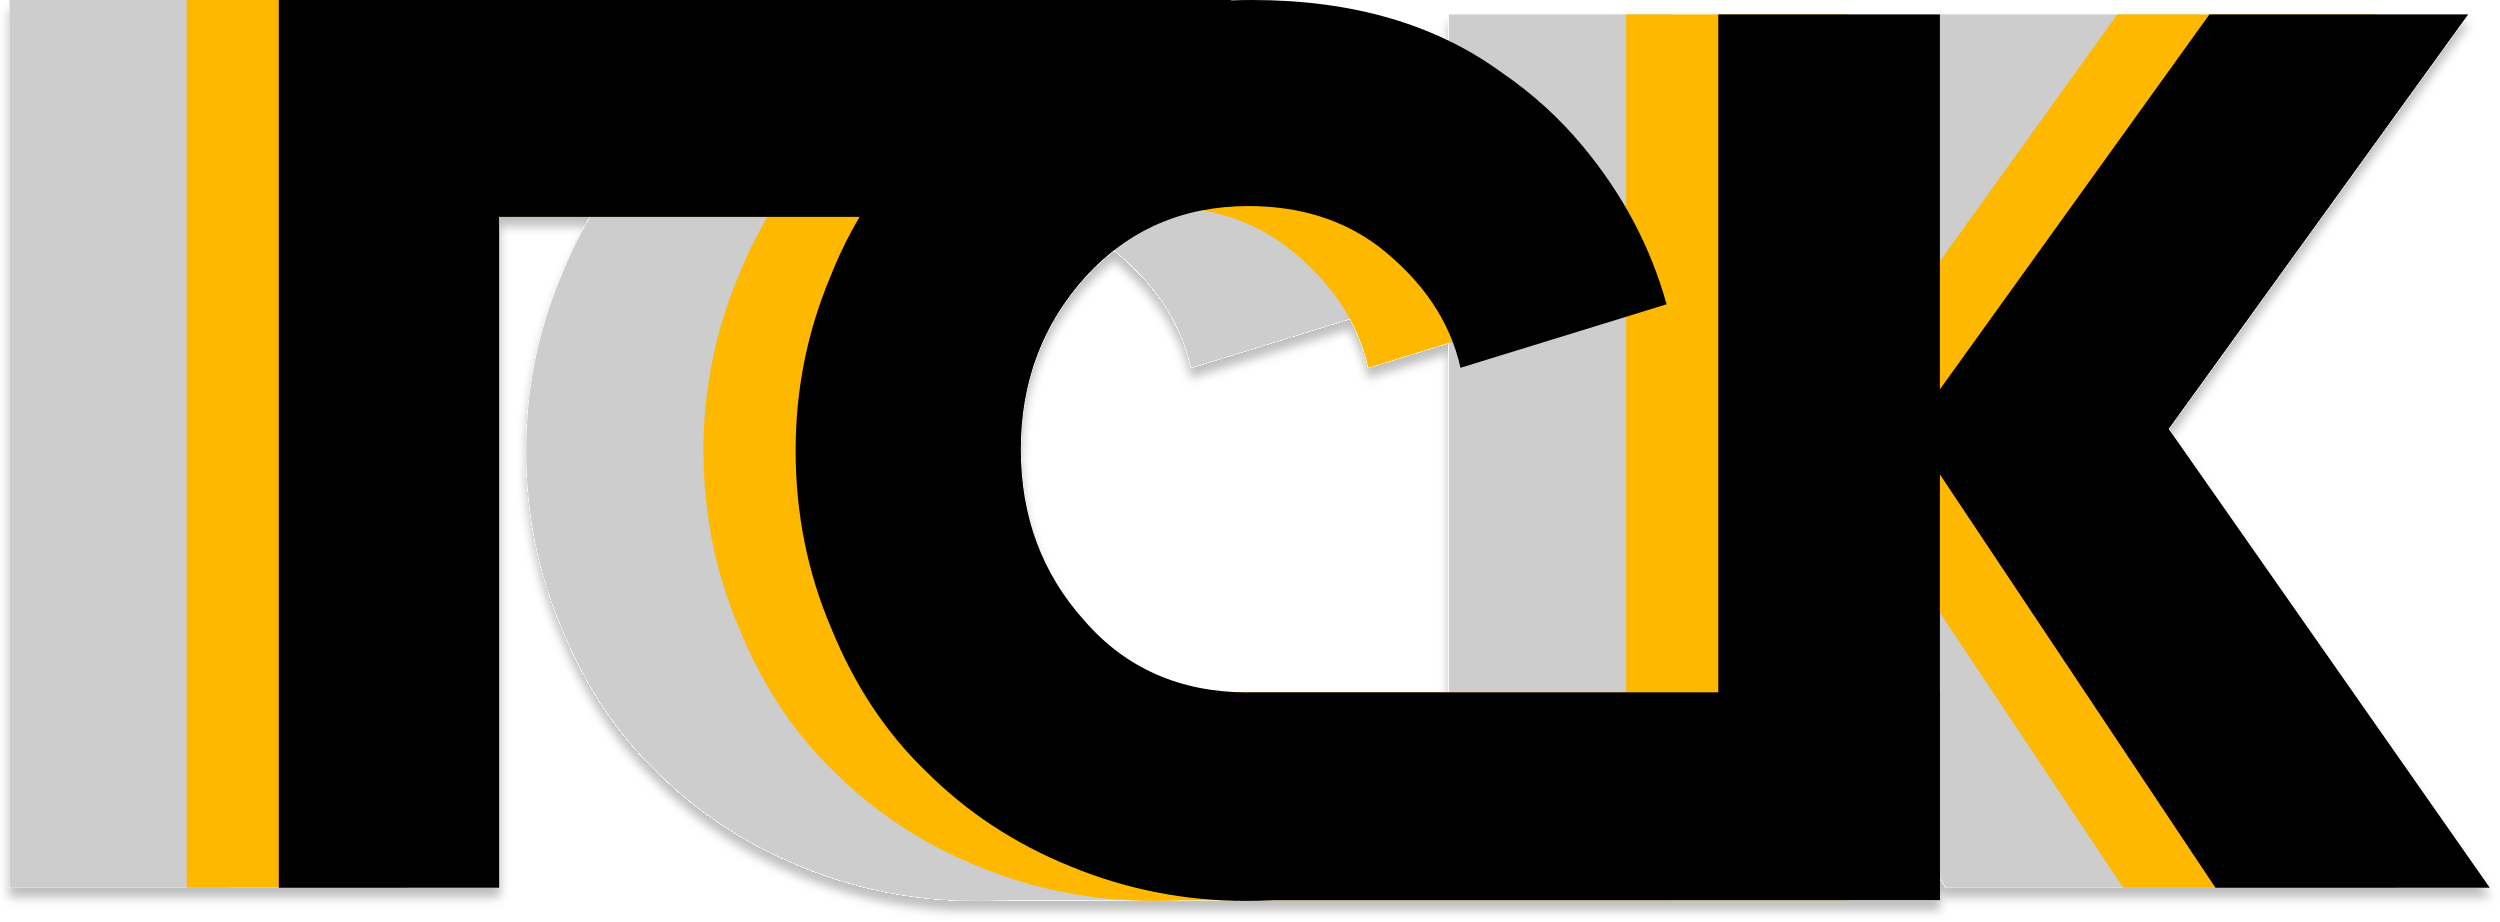
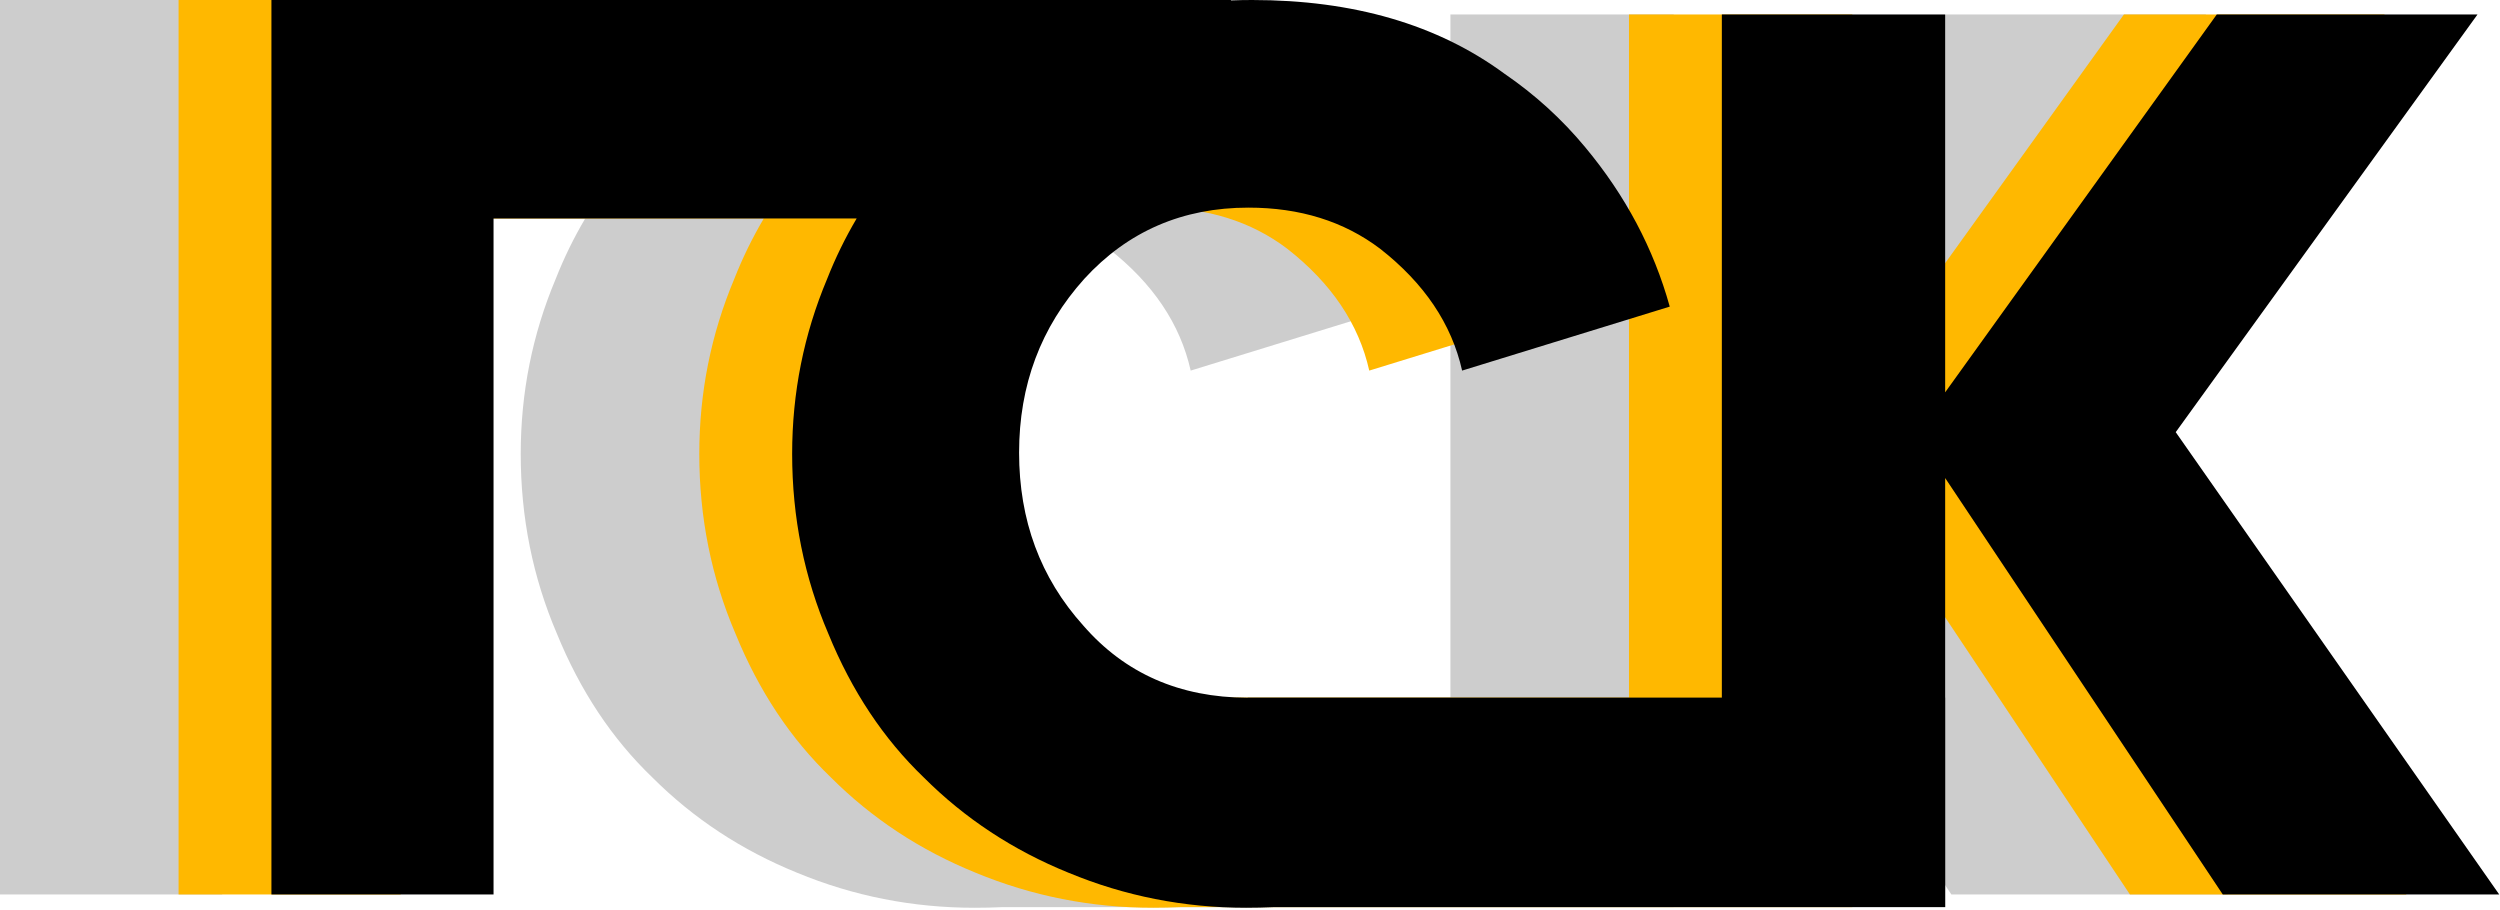
- <svg xmlns="http://www.w3.org/2000/svg" width="1058" height="390" viewBox="0 0 1058 390" fill="none">
-   <g filter="url(#filter0_d_2_2)">
-     <path fill-rule="evenodd" clip-rule="evenodd" d="M249.796 91.767H97.288V375.687H4V86V6.084V0H407V0.176C409.935 0.059 412.892 0 415.87 0C458.458 0 493.779 10.309 521.833 30.927C534.677 39.715 546 50.024 555.802 61.854C572.702 82.134 584.532 104.442 591.292 128.778L504.088 155.649C499.694 136.045 488.202 118.976 469.612 104.442C454.402 92.95 435.981 87.204 414.349 87.204C386.633 87.204 363.649 97.175 345.397 117.117C327.145 137.397 318.019 161.733 318.019 190.125C318.019 218.517 326.976 242.684 344.89 262.626C362.395 282.824 385.431 292.964 414 293.046V293H613.172V6.084H706.967V164.775L821.042 6.084H930.554L803.804 181.506L939.68 375.687H823.577L706.967 200.772V293H707V381H424.886C421.088 381.176 417.238 381.264 413.335 381.264C387.309 381.264 362.466 376.363 338.806 366.561C315.484 357.097 295.204 343.746 277.966 326.508C261.066 310.284 247.715 290.173 237.913 266.175C227.773 242.515 222.703 217.334 222.703 190.632C222.703 164.944 227.604 140.439 237.406 117.117C240.858 108.354 244.988 99.904 249.796 91.767Z" fill="#CDCDCD" />
-     <path fill-rule="evenodd" clip-rule="evenodd" d="M324.796 91.767H172.288V375.687H79V86V6.084V0H482V0.176C484.935 0.059 487.892 0 490.87 0C533.458 0 568.779 10.309 596.833 30.927C609.677 39.715 621 50.024 630.802 61.854C647.702 82.134 659.532 104.442 666.292 128.778L579.088 155.649C574.694 136.045 563.202 118.976 544.612 104.442C529.402 92.95 510.981 87.204 489.349 87.204C461.633 87.204 438.649 97.175 420.397 117.117C402.145 137.397 393.019 161.733 393.019 190.125C393.019 218.517 401.976 242.684 419.89 262.626C437.395 282.824 460.431 292.964 489 293.046V293H688.172V6.084H781.967V164.775L896.042 6.084H1005.55L878.804 181.506L1014.68 375.687H898.577L781.967 200.772V293H782V381H499.886C496.088 381.176 492.238 381.264 488.335 381.264C462.309 381.264 437.466 376.363 413.806 366.561C390.484 357.097 370.204 343.746 352.966 326.508C336.066 310.284 322.715 290.173 312.913 266.175C302.773 242.515 297.703 217.334 297.703 190.632C297.703 164.944 302.604 140.439 312.406 117.117C315.858 108.354 319.988 99.904 324.796 91.767Z" fill="#FFB800" />
-     <path fill-rule="evenodd" clip-rule="evenodd" d="M363.796 91.767H211.288V375.687H118V86V6.084V0H521V0.176C523.935 0.059 526.892 0 529.87 0C572.458 0 607.779 10.309 635.833 30.927C648.677 39.715 660 50.024 669.802 61.854C686.702 82.134 698.532 104.442 705.292 128.778L618.088 155.649C613.694 136.045 602.202 118.976 583.612 104.442C568.402 92.95 549.981 87.204 528.349 87.204C500.633 87.204 477.649 97.175 459.397 117.117C441.145 137.397 432.019 161.733 432.019 190.125C432.019 218.517 440.976 242.684 458.89 262.626C476.395 282.824 499.431 292.964 528 293.046V293H727.172V6.084H820.967V164.775L935.042 6.084H1044.55L917.804 181.506L1053.68 375.687H937.577L820.967 200.772V293H821V381H538.886C535.088 381.176 531.238 381.264 527.335 381.264C501.309 381.264 476.466 376.363 452.806 366.561C429.484 357.097 409.204 343.746 391.966 326.508C375.066 310.284 361.715 290.173 351.913 266.175C341.773 242.515 336.703 217.334 336.703 190.632C336.703 164.944 341.604 140.439 351.406 117.117C354.858 108.354 358.988 99.904 363.796 91.767Z" fill="black" />
-   </g>
-   <defs>
-     <filter id="filter0_d_2_2" x="0" y="0" width="1057.68" height="389.264" filterUnits="userSpaceOnUse" color-interpolation-filters="sRGB">
-       <feFlood flood-opacity="0" result="BackgroundImageFix" />
-       <feColorMatrix in="SourceAlpha" type="matrix" values="0 0 0 0 0 0 0 0 0 0 0 0 0 0 0 0 0 0 127 0" result="hardAlpha" />
-       <feOffset dy="4" />
-       <feGaussianBlur stdDeviation="2" />
-       <feComposite in2="hardAlpha" operator="out" />
-       <feColorMatrix type="matrix" values="0 0 0 0 0 0 0 0 0 0 0 0 0 0 0 0 0 0 0.25 0" />
-       <feBlend mode="normal" in2="BackgroundImageFix" result="effect1_dropShadow_2_2" />
-       <feBlend mode="normal" in="SourceGraphic" in2="effect1_dropShadow_2_2" result="shape" />
-     </filter>
-   </defs>
+ <svg xmlns="http://www.w3.org/2000/svg" width="1050" height="382" viewBox="0 0 1050 382" fill="none">
+   <path fill-rule="evenodd" clip-rule="evenodd" d="M245.796 91.767H93.288V375.687H0V86V6.084V0H403V0.176C405.935 0.059 408.892 0 411.87 0C454.458 0 489.779 10.309 517.833 30.927C530.677 39.715 542 50.024 551.802 61.854C568.702 82.134 580.532 104.442 587.292 128.778L500.088 155.649C495.694 136.045 484.202 118.976 465.612 104.442C450.402 92.95 431.981 87.204 410.349 87.204C382.633 87.204 359.649 97.175 341.397 117.117C323.145 137.397 314.019 161.733 314.019 190.125C314.019 218.517 322.976 242.684 340.89 262.626C358.395 282.824 381.431 292.964 410 293.046V293H609.172V6.084H702.967V164.775L817.042 6.084H926.554L799.804 181.506L935.68 375.687H819.577L702.967 200.772V293H703V381H420.886C417.088 381.176 413.238 381.264 409.335 381.264C383.309 381.264 358.466 376.363 334.806 366.561C311.484 357.097 291.204 343.746 273.966 326.508C257.066 310.284 243.715 290.173 233.913 266.175C223.773 242.515 218.703 217.334 218.703 190.632C218.703 164.944 223.604 140.439 233.406 117.117C236.858 108.354 240.988 99.904 245.796 91.767Z" fill="#CDCDCD" />
+   <path fill-rule="evenodd" clip-rule="evenodd" d="M320.796 91.767H168.288V375.687H75V86V6.084V0H478V0.176C480.935 0.059 483.892 0 486.87 0C529.458 0 564.779 10.309 592.833 30.927C605.677 39.715 617 50.024 626.802 61.854C643.702 82.134 655.532 104.442 662.292 128.778L575.088 155.649C570.694 136.045 559.202 118.976 540.612 104.442C525.402 92.95 506.981 87.204 485.349 87.204C457.633 87.204 434.649 97.175 416.397 117.117C398.145 137.397 389.019 161.733 389.019 190.125C389.019 218.517 397.976 242.684 415.89 262.626C433.395 282.824 456.431 292.964 485 293.046V293H684.172V6.084H777.967V164.775L892.042 6.084H1001.55L874.804 181.506L1010.68 375.687H894.577L777.967 200.772V293H778V381H495.886C492.088 381.176 488.238 381.264 484.335 381.264C458.309 381.264 433.466 376.363 409.806 366.561C386.484 357.097 366.204 343.746 348.966 326.508C332.066 310.284 318.715 290.173 308.913 266.175C298.773 242.515 293.703 217.334 293.703 190.632C293.703 164.944 298.604 140.439 308.406 117.117C311.858 108.354 315.988 99.904 320.796 91.767Z" fill="#FFB800" />
+   <path fill-rule="evenodd" clip-rule="evenodd" d="M359.796 91.767H207.288V375.687H114V86V6.084V0H517V0.176C519.935 0.059 522.892 0 525.87 0C568.458 0 603.779 10.309 631.833 30.927C644.677 39.715 656 50.024 665.802 61.854C682.702 82.134 694.532 104.442 701.292 128.778L614.088 155.649C609.694 136.045 598.202 118.976 579.612 104.442C564.402 92.95 545.981 87.204 524.349 87.204C496.633 87.204 473.649 97.175 455.397 117.117C437.145 137.397 428.019 161.733 428.019 190.125C428.019 218.517 436.976 242.684 454.89 262.626C472.395 282.824 495.431 292.964 524 293.046V293H723.172V6.084H816.967V164.775L931.042 6.084H1040.55L913.804 181.506L1049.68 375.687H933.577L816.967 200.772V293H817V381H534.886C531.088 381.176 527.238 381.264 523.335 381.264C497.309 381.264 472.466 376.363 448.806 366.561C425.484 357.097 405.204 343.746 387.966 326.508C371.066 310.284 357.715 290.173 347.913 266.175C337.773 242.515 332.703 217.334 332.703 190.632C332.703 164.944 337.604 140.439 347.406 117.117C350.858 108.354 354.988 99.904 359.796 91.767Z" fill="black" />
</svg>
